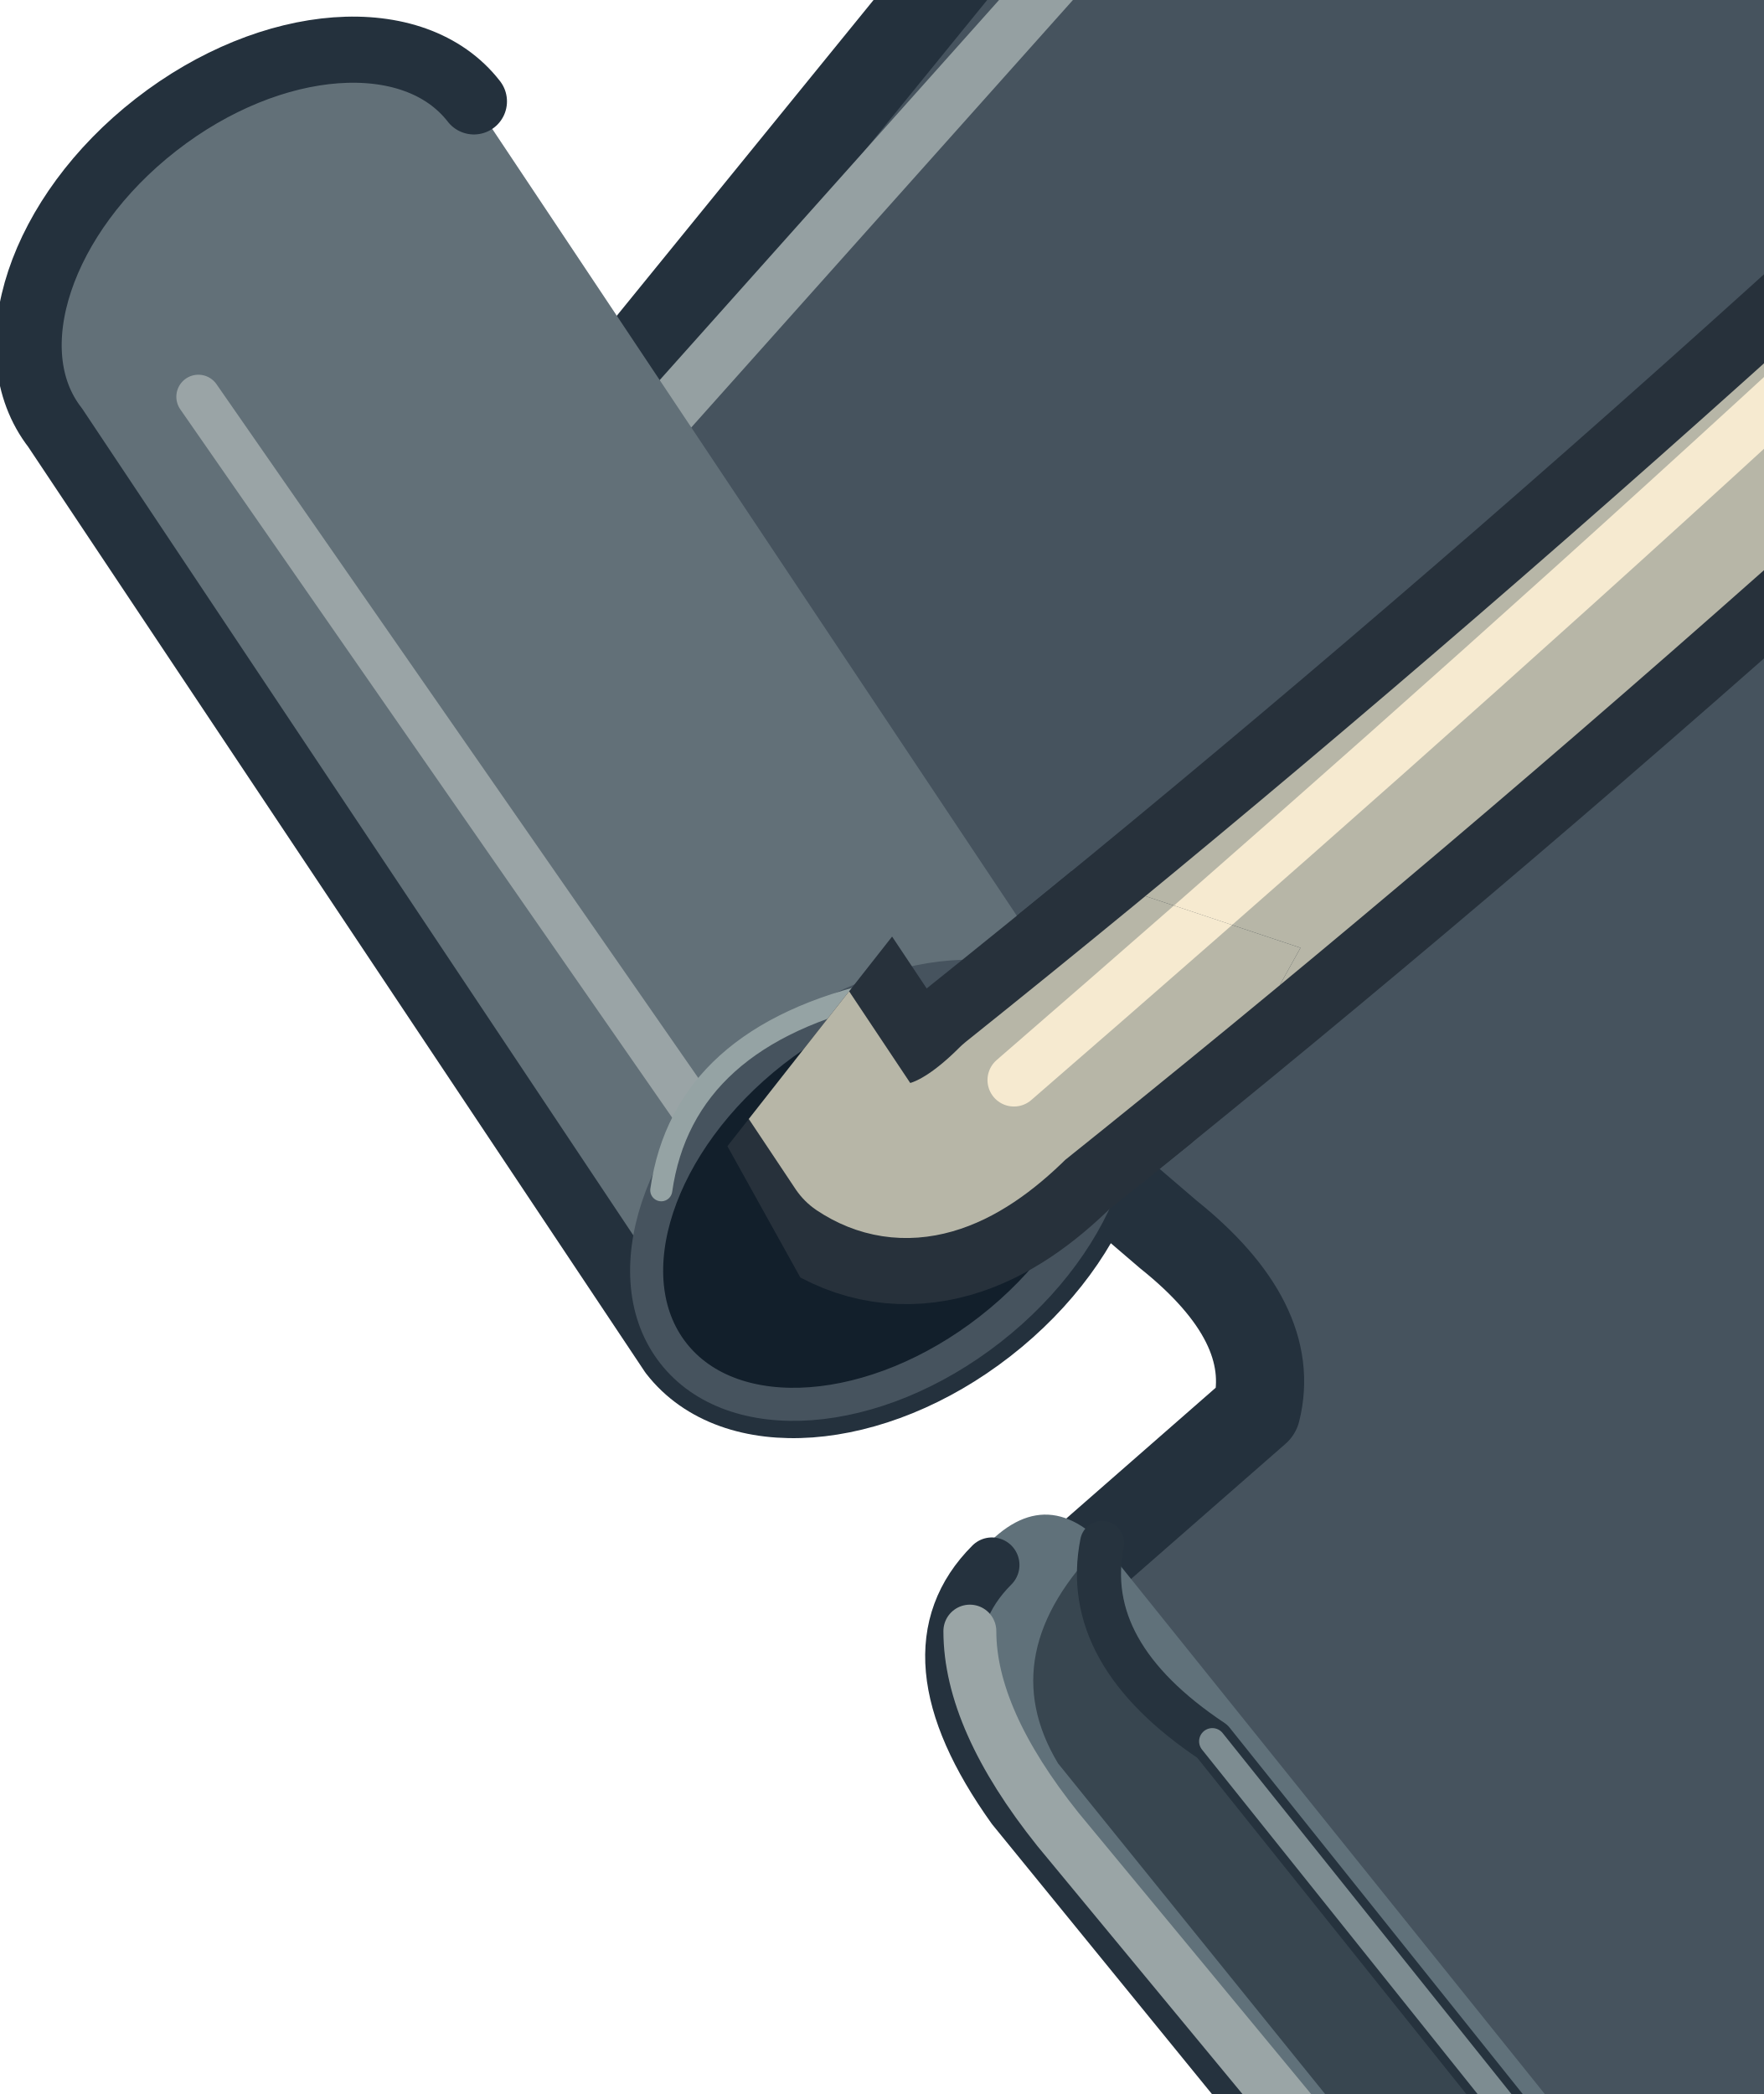
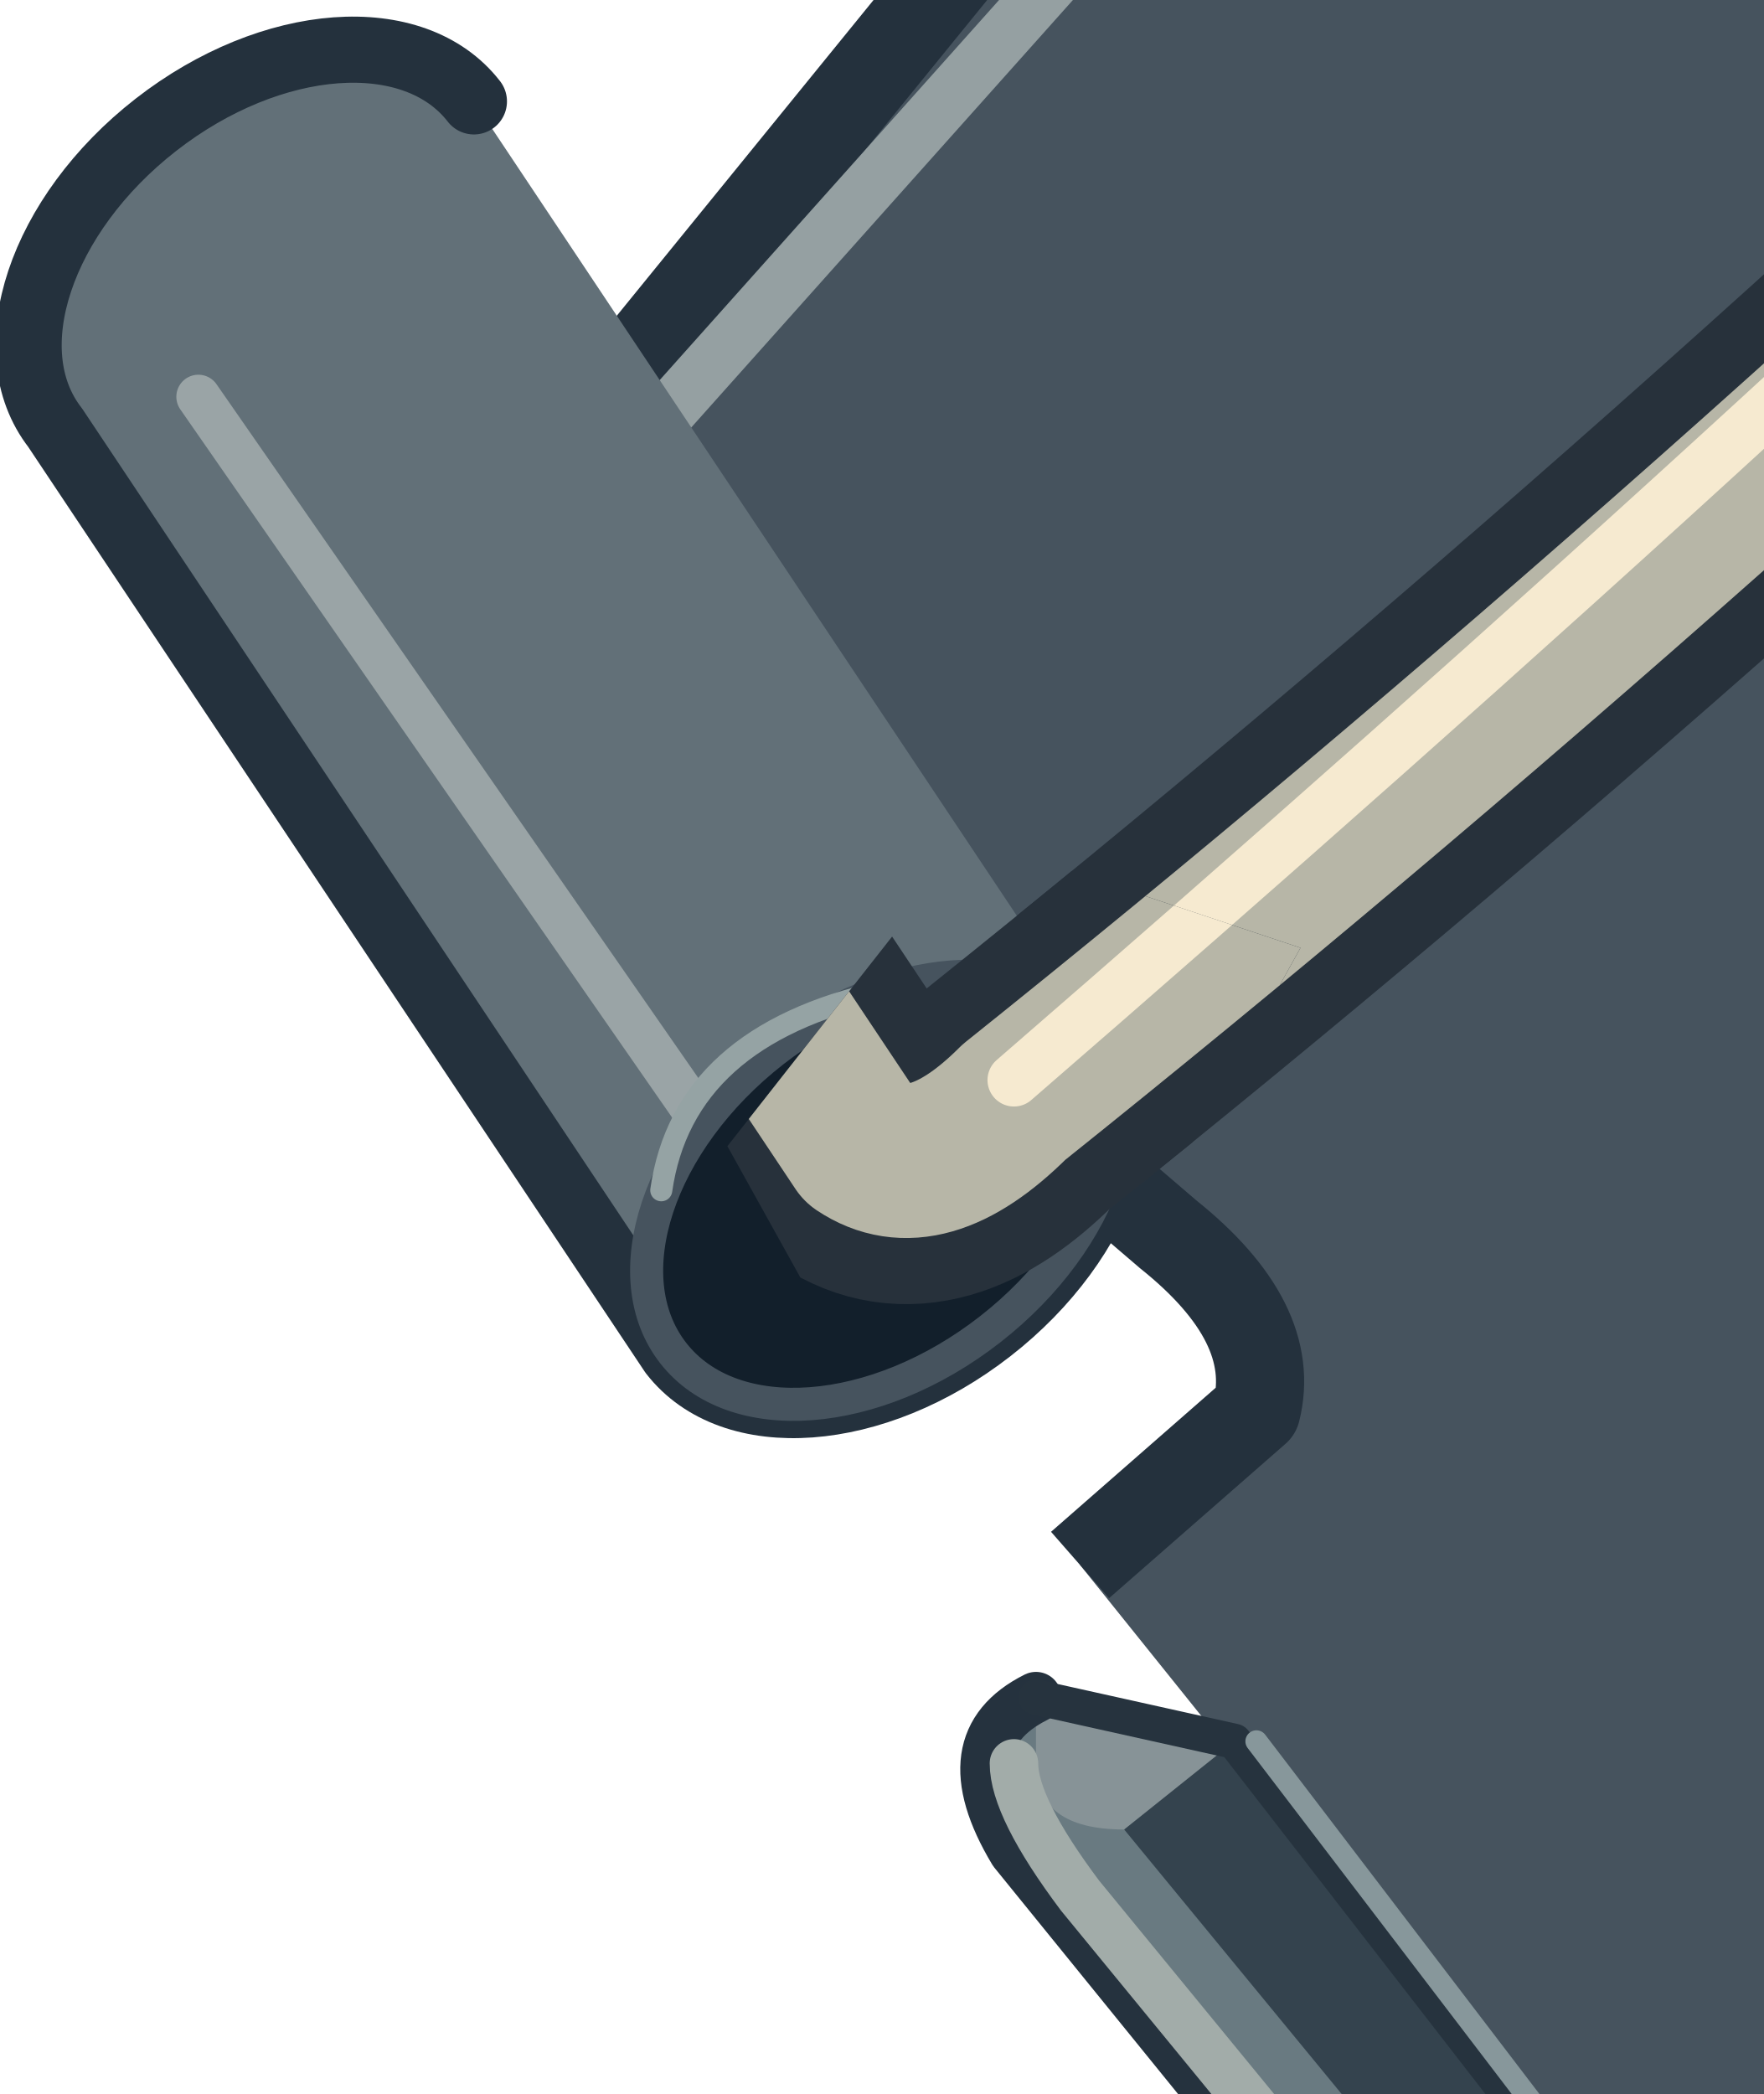
<svg xmlns="http://www.w3.org/2000/svg" width="80" height="95" viewBox="285 380 80 95">
  <g id="spring-body" stroke="#24313d" stroke-width="4" stroke-linejoin="round">
    <path d="M302 411 L376 320 Q387 307 400 328 L490 449 L407 542 L395 518 L395 507 Q401 502 396 495 L391 489 Q386 490 382 498 L378 504 L383 512 L334 451 L342 444 Q343 440 338 436 L331 430 L324 438 Z" fill="#46535e" stroke="none" />
    <path d="M334 451 L342 444 Q343 440 338 436 L331 430 L324 438 L302 411 L376 320 Q387 307 400 328 L490 449 L407 542 L395 518 L395 507 Q401 502 396 495 L391 489 Q386 490 382 498 L378 504 L383 512" fill="none" />
    <path d="M407 542 L490 449 Q498 445 505 460 L525 493 Q535 512 518 521 L418 551 Z" fill="#616d74" />
    <path d="M419 532 L490 464 L517 501 Q521 508 511 512 L424 539 Z" fill="#14212d" stroke="#839095" stroke-width="2" />
    <path d="M424 533 L509 507 L513 512 L424 539 Z" fill="#3c4a56" stroke="none" />
    <path d="M307 408 L382 324 Q387 318 394 329 M424 545 L516 518" fill="none" stroke="#95a0a2" stroke-width="2.5" stroke-linecap="round" />
  </g>
  <g id="central-lip" stroke-linejoin="round" stroke-linecap="round">
-     <path d="M335 450 L384 511 Q388 518 381 520 Q377 520 374 516 L331 463 Q325 456 329 451 Q332 447 335 450 Z" fill="#60717a" />
-     <path d="M335 450 Q334 455 340 459 L372 499 Q376 502 378 507 L384 511 Q386 517 381 518 L375 512 L333 460 Q330 455 335 450 Z" fill="#384650" />
-     <path d="M330 451 Q326 455 331 462 L375 516 Q380 522 385 516" fill="none" stroke="#25323e" stroke-width="2.5" />
-     <path d="M329 454 Q329 458 333 463 L376 515 Q379 518 382 517" fill="none" stroke="#9aa5a6" stroke-width="2.4" />
-     <path d="M335 450 Q334 455 340 459 L372 499 Q378 502 384 511" fill="none" stroke="#26333e" stroke-width="2" />
-     <path d="M340 459 L372 499" fill="none" stroke="#7d8c91" stroke-width="1.2" />
+     <path d="M341 459 L372 499 Q373 501 374 504 L380 515 Q378 521 374 517 L331 464 Q328 459 332 457 Z" fill="#697a81" />
+     <path d="M341 459 L372 499 L376 508 Q375 511 373 508 L336 463 Q334 460 336 459 Z" fill="#34434e" />
+     <path d="M332 457 L341 459 L336 463 Q332 463 332 460 Z" fill="#879397" />
+     <path d="M372 499 L380 515 Q379 519 376 518 L373 508 Q375 508 374 504 Z" fill="#4a5c66" />
+     <path d="M332 457 Q328 459 331 464 L374 517 Q378 522 380 515" fill="none" stroke="#25323e" stroke-width="2.3" />
+     <path d="M331 460 Q331 462 334 466 L375 516 Q377 518 378 517" fill="none" stroke="#a2aca9" stroke-width="2.2" />
+     <path d="M332 457 L341 459 L372 499 L380 515" fill="none" stroke="#26333e" stroke-width="1.6" />
+     <path d="M342 459 L371 497" fill="none" stroke="#87979b" stroke-width="1" />
  </g>
  <g id="front-lever" fill="none" stroke-linecap="round" stroke-linejoin="round">
    <defs>
      <clipPath id="front-wire-exit-window">
        <path d="M318 432 L329 418 L344 423 L334 441 L323 441 Z" />
        <ellipse cx="402" cy="530" rx="4" ry="3" transform="rotate(-35 402 530)" />
      </clipPath>
    </defs>
    <path d="M310 411 L324 432 Q327 434 331 430 C371 398 420 352 469 293 C489 270 495 251 503 219 C509 193 523 185 539 192 C565 201 581 223 585 243 C591 267 576 276 548 284 C525 290 519 295 505 316 L385 496 Q380 501 383 505 L402 530" stroke="#27313b" stroke-width="13" />
    <path d="M310 411 L324 432 Q327 434 331 430 C371 398 420 352 469 293 C489 270 495 251 503 219 C509 193 523 185 539 192 C565 201 581 223 585 243 C591 267 576 276 548 284 C525 290 519 295 505 316 L385 496 Q380 501 383 505 L402 530" stroke="#b7b6a7" stroke-width="7" />
    <path d="M331 429 C376 390 422 347 465 292 M505 220 C511 197 521 190 537 195 C554 201 568 214 576 229 M548 280 C523 288 514 294 501 314 L385 494" stroke="#f6ead0" stroke-width="2.4" />
  </g>
  <g id="rolled-sockets" stroke-linejoin="round" stroke-linecap="round">
    <path d="M306.5 384.6 L334.5 426.6 A12 8 -38 0 1 315.5 441.4 L287.5 399.4 A12 8 -38 0 1 306.5 384.6 Z" fill="#627078" />
    <path d="M334.5 426.6 A12 8 -38 0 1 315.5 441.4 L287.5 399.4 A12 8 -38 0 1 306.5 384.6" fill="none" stroke="#24313d" stroke-width="3" />
    <path d="M294 398 L319 434" fill="none" stroke="#9aa4a6" stroke-width="2" />
    <ellipse cx="325" cy="434" rx="12" ry="8" transform="rotate(-38 325 434)" fill="#121f2b" stroke="#46535e" stroke-width="1.5" />
    <path d="M315 434 Q316 427 325 425" fill="none" stroke="#95a3a4" stroke-width="1" />
  </g>
  <g id="front-wire-exit">
    <use href="#front-lever" clip-path="url(#front-wire-exit-window)" />
  </g>
</svg>
